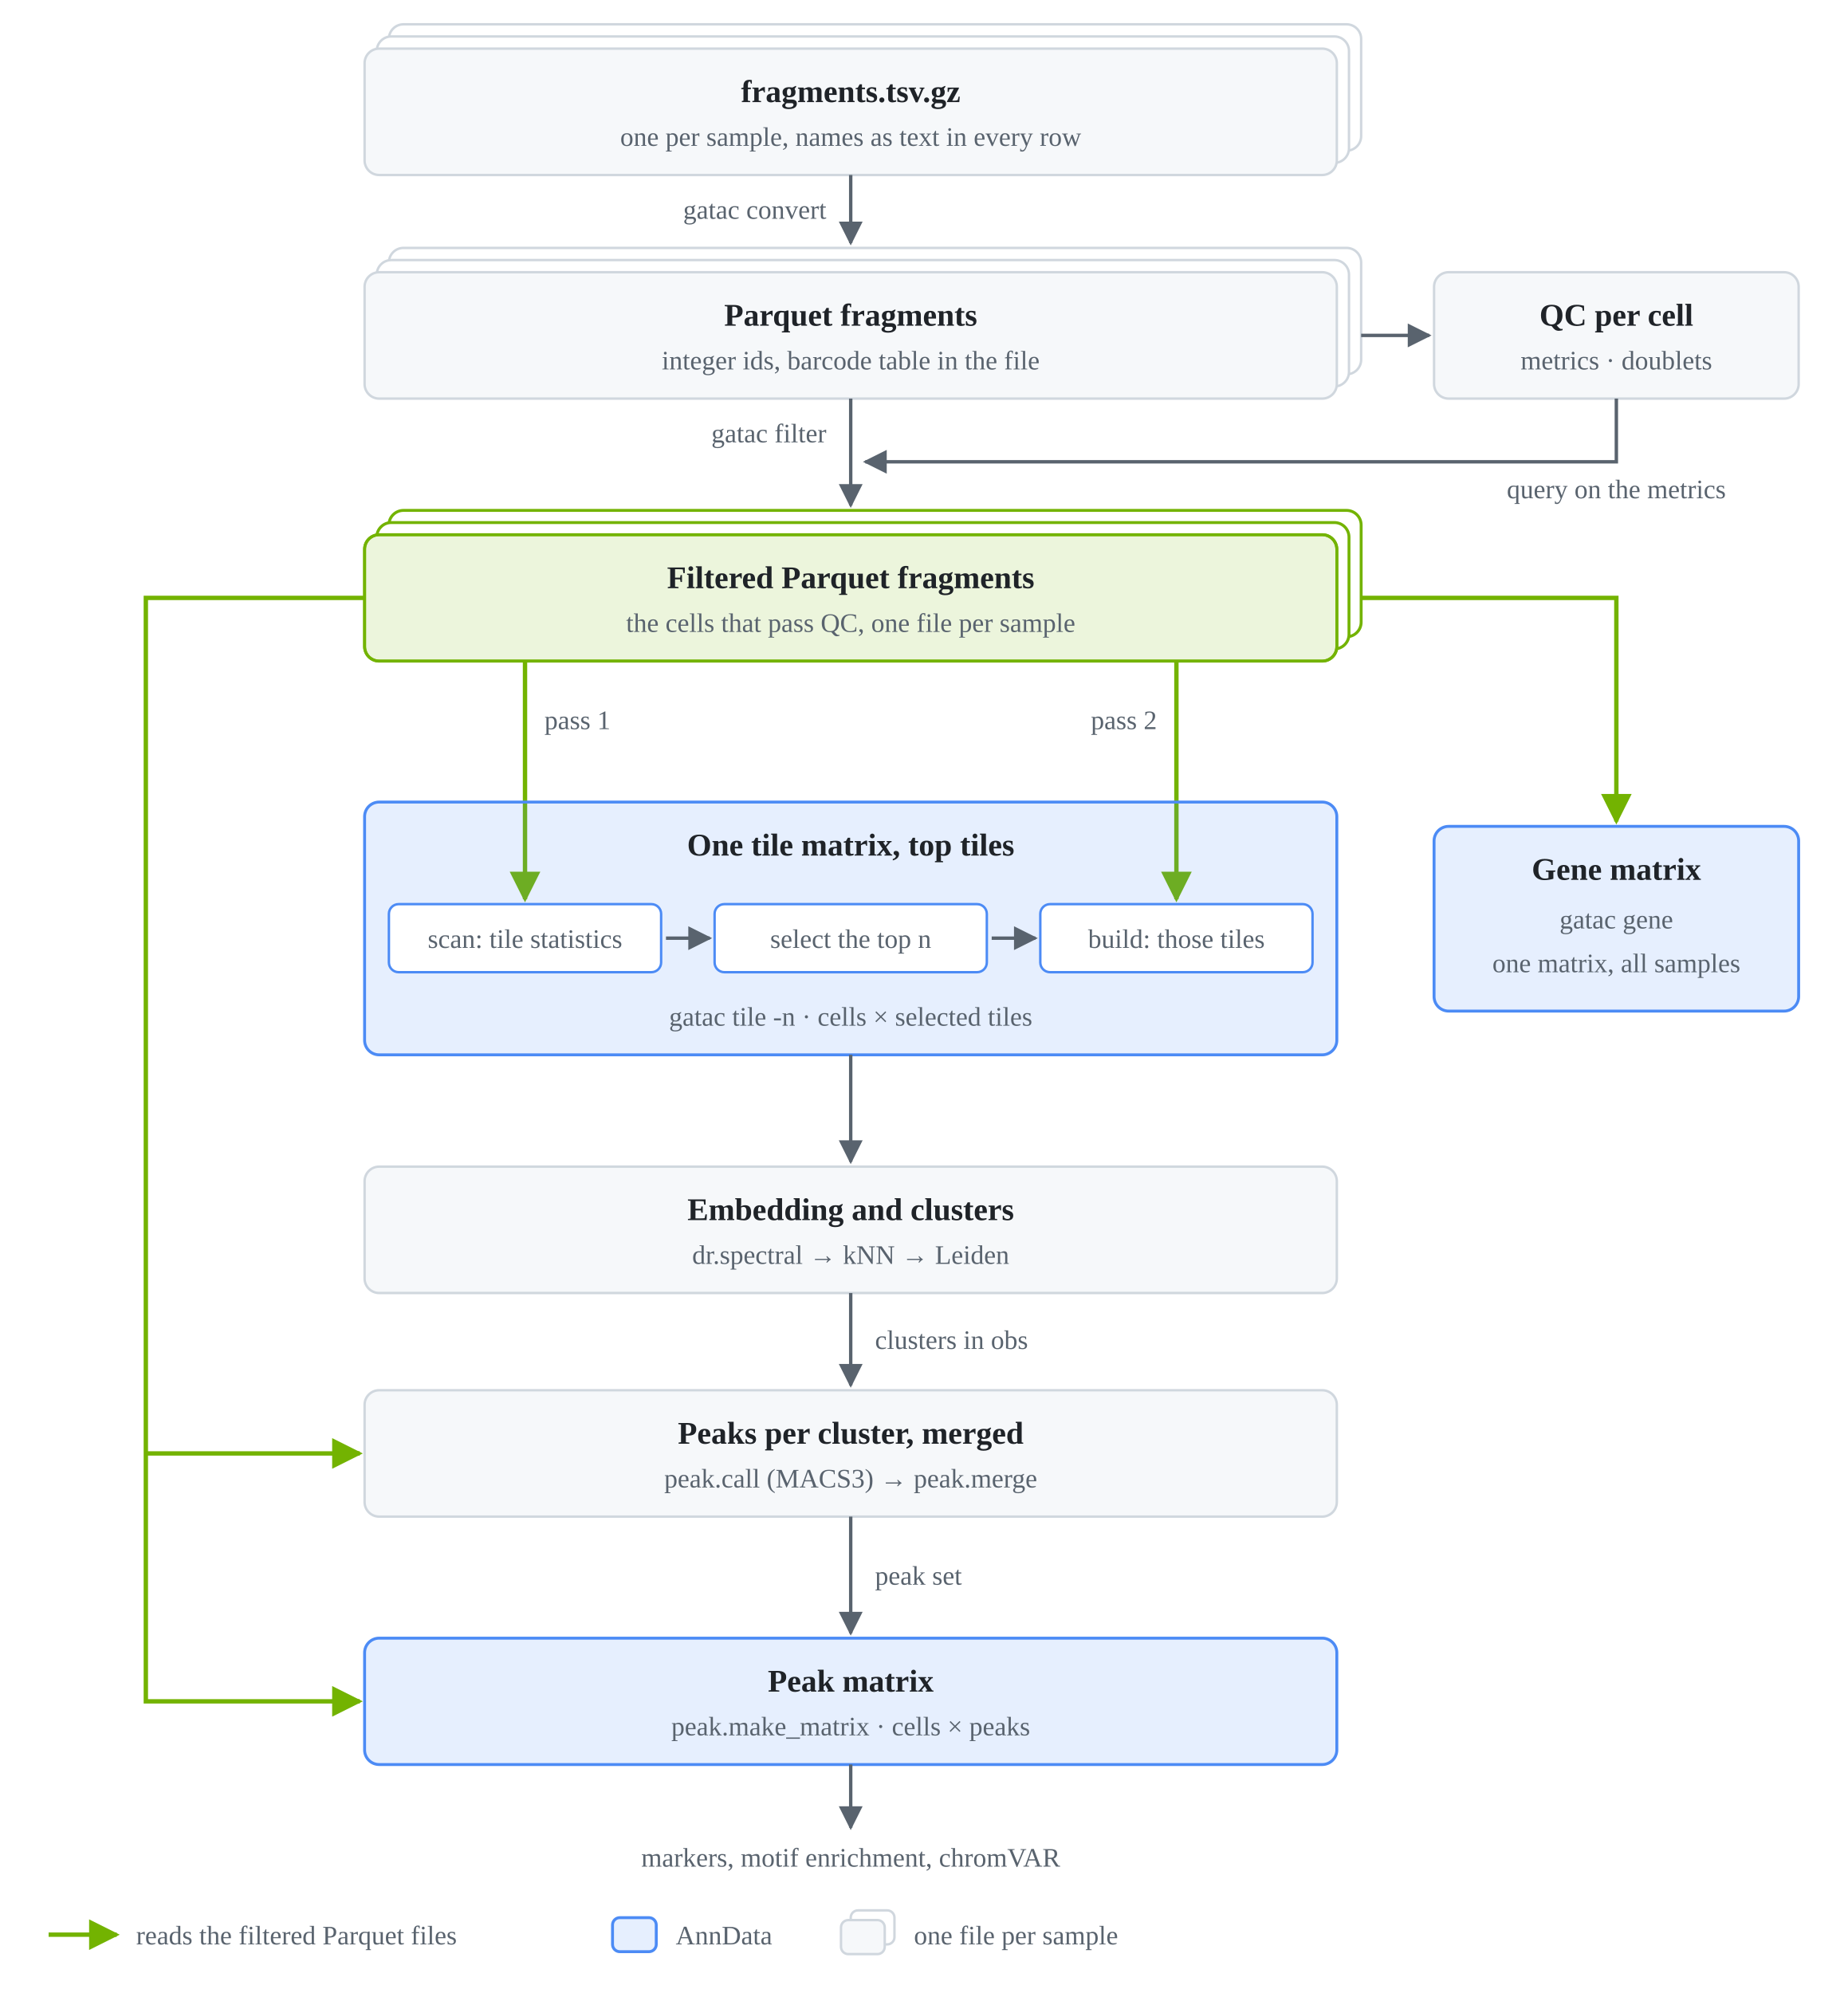
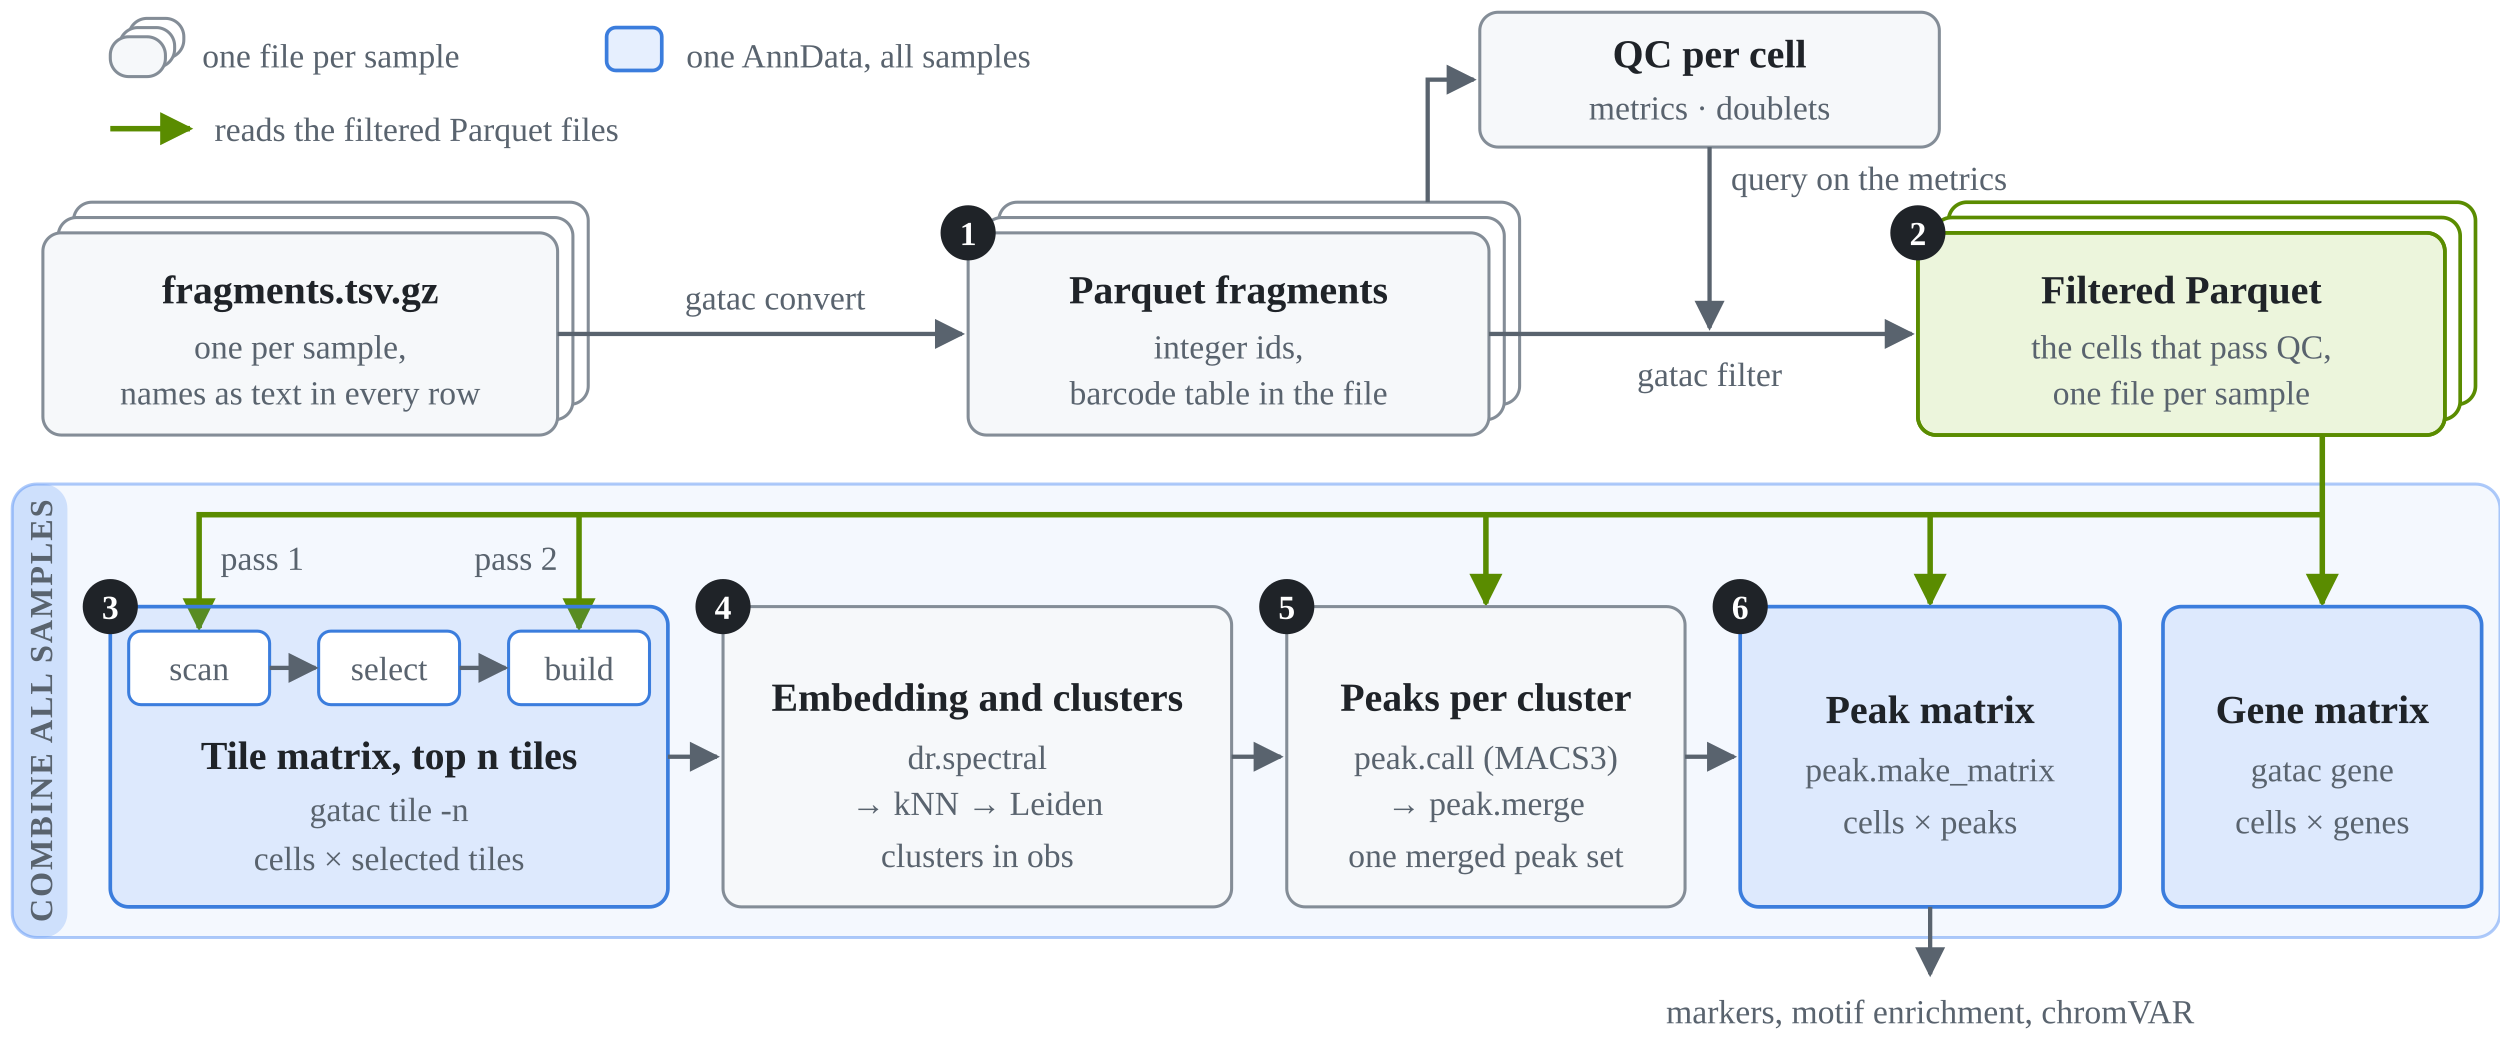
- <svg xmlns="http://www.w3.org/2000/svg" viewBox="0 0 760 820" width="100%" style="max-width:760px" role="img" aria-labelledby="cf-pipe-title">
+ <svg xmlns="http://www.w3.org/2000/svg" viewBox="0 0 816 342" width="100%" style="max-width:816px" role="img" aria-labelledby="po-title">
  <style>
-     .cf-text  { fill: var(--pst-color-text-base, #1f2328); font-family: var(--pst-font-family-base, sans-serif); font-size: 13px; }
-     .cf-muted { fill: var(--pst-color-text-muted, #59636e); font-family: var(--pst-font-family-base, sans-serif); font-size: 11px; }
-     .cf-code  { fill: var(--pst-color-text-muted, #59636e); font-family: var(--pst-font-family-monospace, monospace); font-size: 11px; }
-     .cf-bold  { font-weight: 600; }
-     .cf-box   { fill: var(--pst-color-surface, #f6f8fa); stroke: var(--pst-color-border, #d0d7de); stroke-width: 1; }
-     .cf-sheet { fill: var(--pst-color-background, #ffffff); stroke: var(--pst-color-border, #d0d7de); stroke-width: 1; }
-     .cf-line  { stroke: var(--pst-color-text-muted, #59636e); stroke-width: 1.4; fill: none; }
-     .cf-head  { fill: var(--pst-color-text-muted, #59636e); }
-     .cf-id    { fill: #73b301; fill-opacity: 0.14; stroke: #73b301; stroke-width: 1.2; }
-     .cf-idbg  { fill: var(--pst-color-background, #ffffff); stroke: #73b301; stroke-width: 1.2; }
-     .cf-val   { fill: #4c8bf5; fill-opacity: 0.14; stroke: #4c8bf5; stroke-width: 1.2; }
-     .cf-chip  { fill: var(--pst-color-background, #ffffff); stroke: #4c8bf5; stroke-width: 1; }
-     .cf-read  { stroke: #73b301; stroke-width: 1.8; fill: none; }
-     .cf-rhead { fill: #73b301; }
+     .po-t     { fill: var(--pst-color-text-base, #1f2328); font-family: var(--pst-font-family-base, sans-serif); font-size: 13px; font-weight: 600; }
+     .po-m     { fill: var(--pst-color-text-muted, #59636e); font-family: var(--pst-font-family-base, sans-serif); font-size: 11px; }
+     .po-c     { fill: var(--pst-color-text-muted, #59636e); font-family: var(--pst-font-family-monospace, monospace); font-size: 11px; }
+     .po-mid   { text-anchor: middle; }
+     .po-end   { text-anchor: end; }
+     .po-box   { fill: var(--pst-color-surface, #f6f8fa); stroke: #848d97; stroke-width: 1; }
+     .po-sheet { fill: var(--pst-color-background, #ffffff); stroke: #848d97; stroke-width: 1; }
+     .po-flt   { fill: #73b301; fill-opacity: 0.14; stroke: #5a8c00; stroke-width: 1.2; }
+     .po-fltbg { fill: var(--pst-color-background, #ffffff); stroke: #5a8c00; stroke-width: 1.2; }
+     .po-ad    { fill: #4c8bf5; fill-opacity: 0.14; stroke: #3b7ddd; stroke-width: 1.2; }
+     .po-chip  { fill: var(--pst-color-background, #ffffff); stroke: #3b7ddd; stroke-width: 1; }
+     .po-line  { stroke: var(--pst-color-text-muted, #59636e); stroke-width: 1.4; fill: none; }
+     .po-head  { fill: var(--pst-color-text-muted, #59636e); }
+     .po-read  { stroke: #5a8c00; stroke-width: 1.8; fill: none; }
+     .po-rhead { fill: #5a8c00; }
+     .po-num   { fill: var(--pst-color-text-base, #1f2328); }
+     .po-band0 { fill: var(--pst-color-text-muted, #59636e); fill-opacity: 0.05; stroke: var(--pst-color-border, #d0d7de); stroke-width: 1; }
+     .po-band1 { fill: #4c8bf5; fill-opacity: 0.06; stroke: #4c8bf5; stroke-opacity: 0.45; stroke-width: 1; }
+     .po-tab0  { fill: var(--pst-color-text-muted, #59636e); fill-opacity: 0.16; }
+     .po-tab1  { fill: #4c8bf5; fill-opacity: 0.22; }
+     .po-sech  { fill: var(--pst-color-text-base, #1f2328); font-family: var(--pst-font-family-base, sans-serif); font-size: 10.5px; font-weight: 700; letter-spacing: 0.08em; }
+     .po-sec   { fill: var(--pst-color-text-muted, #59636e); font-family: var(--pst-font-family-base, sans-serif); font-size: 10.5px; font-weight: 700; letter-spacing: 0.06em; }
+     html[data-theme="dark"] .po-flt, html[data-theme="dark"] .po-fltbg, html[data-theme="dark"] .po-read { stroke: #73b301; }
+     html[data-theme="dark"] .po-rhead { fill: #73b301; }
+     html[data-theme="dark"] .po-ad, html[data-theme="dark"] .po-chip { stroke: #4c8bf5; }
+     html[data-theme="dark"] .po-box, html[data-theme="dark"] .po-sheet { stroke: #6e7781; }
+     .po-numt  { fill: var(--pst-color-background, #ffffff); font-family: var(--pst-font-family-base, sans-serif); font-size: 11px; font-weight: 700; text-anchor: middle; }
  </style>
  <defs>
-     <marker id="cf-pipe-a" viewBox="0 0 10 10" refX="9" refY="5" markerWidth="7" markerHeight="7" orient="auto-start-reverse">
-       <path d="M0,0 L10,5 L0,10 z" class="cf-head" />
+     <marker id="po-a" viewBox="0 0 10 10" refX="9" refY="5" markerWidth="7" markerHeight="7" orient="auto-start-reverse">
+       <path d="M0,0 L10,5 L0,10 z" class="po-head" />
    </marker>
-     <marker id="cf-pipe-g" viewBox="0 0 10 10" refX="9" refY="5" markerWidth="7" markerHeight="7" orient="auto-start-reverse">
-       <path d="M0,0 L10,5 L0,10 z" class="cf-rhead" />
+     <marker id="po-g" viewBox="0 0 10 10" refX="9" refY="5" markerWidth="6" markerHeight="6" orient="auto-start-reverse">
+       <path d="M0,0 L10,5 L0,10 z" class="po-rhead" />
    </marker>
  </defs>
-   <rect x="160" y="10" width="400" height="52" rx="6" class="cf-sheet" />
-   <rect x="155" y="15" width="400" height="52" rx="6" class="cf-sheet" />
-   <rect x="150" y="20" width="400" height="52" rx="6" class="cf-box" />
-   <text x="350" y="42" text-anchor="middle" class="cf-text cf-bold">fragments.tsv.gz</text>
-   <text x="350" y="60" text-anchor="middle" class="cf-muted">one per sample, names as text in every row</text>
-   <line x1="350" y1="72" x2="350" y2="100" class="cf-line" marker-end="url(#cf-pipe-a)" />
-   <text x="340" y="90" text-anchor="end" class="cf-code">gatac convert</text>
-   <rect x="160" y="102" width="400" height="52" rx="6" class="cf-sheet" />
-   <rect x="155" y="107" width="400" height="52" rx="6" class="cf-sheet" />
-   <rect x="150" y="112" width="400" height="52" rx="6" class="cf-box" />
-   <text x="350" y="134" text-anchor="middle" class="cf-text cf-bold">Parquet fragments</text>
-   <text x="350" y="152" text-anchor="middle" class="cf-muted">integer ids, barcode table in the file</text>
-   <line x1="560" y1="138" x2="588" y2="138" class="cf-line" marker-end="url(#cf-pipe-a)" />
-   <rect x="590" y="112" width="150" height="52" rx="6" class="cf-box" />
-   <text x="665" y="134" text-anchor="middle" class="cf-text cf-bold">QC per cell</text>
-   <text x="665" y="152" text-anchor="middle" class="cf-code">metrics · doublets</text>
-   <path d="M665,164 V190 H356" class="cf-line" marker-end="url(#cf-pipe-a)" />
-   <text x="665" y="205" text-anchor="middle" class="cf-muted">query on the metrics</text>
-   <line x1="350" y1="164" x2="350" y2="208" class="cf-line" marker-end="url(#cf-pipe-a)" />
-   <text x="340" y="182" text-anchor="end" class="cf-code">gatac filter</text>
-   <rect x="160" y="210" width="400" height="52" rx="6" class="cf-idbg" />
-   <rect x="155" y="215" width="400" height="52" rx="6" class="cf-idbg" />
-   <rect x="150" y="220" width="400" height="52" rx="6" class="cf-idbg" />
-   <rect x="150" y="220" width="400" height="52" rx="6" class="cf-id" />
-   <text x="350" y="242" text-anchor="middle" class="cf-text cf-bold">Filtered Parquet fragments</text>
-   <text x="350" y="260" text-anchor="middle" class="cf-muted">the cells that pass QC, one file per sample</text>
-   <line x1="216" y1="272" x2="216" y2="370" class="cf-read" marker-end="url(#cf-pipe-g)" />
-   <text x="224" y="300" class="cf-muted">pass 1</text>
-   <line x1="484" y1="272" x2="484" y2="370" class="cf-read" marker-end="url(#cf-pipe-g)" />
-   <text x="476" y="300" text-anchor="end" class="cf-muted">pass 2</text>
-   <path d="M150,246 H60 V700 H148" class="cf-read" marker-end="url(#cf-pipe-g)" />
-   <path d="M60,598 H148" class="cf-read" marker-end="url(#cf-pipe-g)" />
-   <path d="M560,246 H665 V338" class="cf-read" marker-end="url(#cf-pipe-g)" />
-   <rect x="150" y="330" width="400" height="104" rx="6" class="cf-val" />
-   <text x="350" y="352" text-anchor="middle" class="cf-text cf-bold">One tile matrix, top tiles</text>
-   <rect x="160" y="372" width="112" height="28" rx="4" class="cf-chip" />
-   <text x="216" y="390" text-anchor="middle" class="cf-muted">scan: tile statistics</text>
-   <line x1="274" y1="386" x2="292" y2="386" class="cf-line" marker-end="url(#cf-pipe-a)" />
-   <rect x="294" y="372" width="112" height="28" rx="4" class="cf-chip" />
-   <text x="350" y="390" text-anchor="middle" class="cf-muted">select the top n</text>
-   <line x1="408" y1="386" x2="426" y2="386" class="cf-line" marker-end="url(#cf-pipe-a)" />
-   <rect x="428" y="372" width="112" height="28" rx="4" class="cf-chip" />
-   <text x="484" y="390" text-anchor="middle" class="cf-muted">build: those tiles</text>
-   <text x="350" y="422" text-anchor="middle" class="cf-code">gatac tile -n · cells × selected tiles</text>
-   <rect x="590" y="340" width="150" height="76" rx="6" class="cf-val" />
-   <text x="665" y="362" text-anchor="middle" class="cf-text cf-bold">Gene matrix</text>
-   <text x="665" y="382" text-anchor="middle" class="cf-code">gatac gene</text>
-   <text x="665" y="400" text-anchor="middle" class="cf-muted">one matrix, all samples</text>
-   <line x1="350" y1="434" x2="350" y2="478" class="cf-line" marker-end="url(#cf-pipe-a)" />
-   <rect x="150" y="480" width="400" height="52" rx="6" class="cf-box" />
-   <text x="350" y="502" text-anchor="middle" class="cf-text cf-bold">Embedding and clusters</text>
-   <text x="350" y="520" text-anchor="middle" class="cf-code">dr.spectral → kNN → Leiden</text>
-   <line x1="350" y1="532" x2="350" y2="570" class="cf-line" marker-end="url(#cf-pipe-a)" />
-   <text x="360" y="555" class="cf-muted">clusters in obs</text>
-   <rect x="150" y="572" width="400" height="52" rx="6" class="cf-box" />
-   <text x="350" y="594" text-anchor="middle" class="cf-text cf-bold">Peaks per cluster, merged</text>
-   <text x="350" y="612" text-anchor="middle" class="cf-code">peak.call (MACS3) → peak.merge</text>
-   <line x1="350" y1="624" x2="350" y2="672" class="cf-line" marker-end="url(#cf-pipe-a)" />
-   <text x="360" y="652" class="cf-muted">peak set</text>
-   <rect x="150" y="674" width="400" height="52" rx="6" class="cf-val" />
-   <text x="350" y="696" text-anchor="middle" class="cf-text cf-bold">Peak matrix</text>
-   <text x="350" y="714" text-anchor="middle" class="cf-code">peak.make_matrix · cells × peaks</text>
-   <line x1="350" y1="726" x2="350" y2="752" class="cf-line" marker-end="url(#cf-pipe-a)" />
-   <text x="350" y="768" text-anchor="middle" class="cf-muted">markers, motif enrichment, chromVAR</text>
-   <g transform="translate(20,790)">
-     <line x1="0" y1="6" x2="28" y2="6" class="cf-read" marker-end="url(#cf-pipe-g)" />
-     <text x="36" y="10" class="cf-muted">reads the filtered Parquet files</text>
-     <rect x="232" y="-1" width="18" height="14" rx="3" class="cf-val" />
-     <text x="258" y="10" class="cf-muted">AnnData</text>
-     <rect x="330" y="-4" width="18" height="14" rx="3" class="cf-sheet" />
-     <rect x="326" y="0" width="18" height="14" rx="3" class="cf-box" />
-     <text x="356" y="10" class="cf-muted">one file per sample</text>
+   <g transform="translate(26,0)">
+     <rect x="16" y="6" width="18" height="13" rx="6" class="po-sheet" />
+     <rect x="13" y="9" width="18" height="13" rx="6" class="po-sheet" />
+     <rect x="10" y="12" width="18" height="13" rx="6" class="po-box" />
+     <text x="40" y="22" class="po-m">one file per sample</text>
+     <rect x="172" y="9" width="18" height="14" rx="3" class="po-ad" />
+     <text x="198" y="22" class="po-m">one AnnData, all samples</text>
+     <path d="M10,42 H36" class="po-read" marker-end="url(#po-g)" />
+     <text x="44" y="46" class="po-m">reads the filtered Parquet files</text>
+     <rect x="-22" y="158" width="812" height="148" rx="8" class="po-band1" />
+     <rect x="-22" y="158" width="18" height="148" rx="8" class="po-tab1" />
+     <text transform="translate(-9,232) rotate(-90)" class="po-sec po-mid">COMBINE ALL SAMPLES</text>
+     <rect x="-2" y="66" width="168" height="66" rx="6" class="po-sheet" />
+     <rect x="-7" y="71" width="168" height="66" rx="6" class="po-sheet" />
+     <rect x="-12" y="76" width="168" height="66" rx="6" class="po-box" />
+     <text x="72" y="99" class="po-t po-mid">fragments.tsv.gz</text>
+     <text x="72" y="117" class="po-m po-mid">one per sample,</text>
+     <text x="72" y="132" class="po-m po-mid">names as text in every row</text>
+     <path d="M156,109 H288" class="po-line" marker-end="url(#po-a)" />
+     <text x="227" y="101" class="po-c po-mid">gatac convert</text>
+     <rect x="300" y="66" width="170" height="66" rx="6" class="po-sheet" />
+     <rect x="295" y="71" width="170" height="66" rx="6" class="po-sheet" />
+     <rect x="290" y="76" width="170" height="66" rx="6" class="po-box" />
+     <text x="375" y="99" class="po-t po-mid">Parquet fragments</text>
+     <text x="375" y="117" class="po-m po-mid">integer ids,</text>
+     <text x="375" y="132" class="po-m po-mid">barcode table in the file</text>
+     <circle cx="290" cy="76" r="9" class="po-num" />
+     <text x="290" y="80" class="po-numt">1</text>
+     <path d="M440,66 V26 H455" class="po-line" marker-end="url(#po-a)" />
+     <rect x="457" y="4" width="150" height="44" rx="6" class="po-box" />
+     <text x="532" y="22" class="po-t po-mid">QC per cell</text>
+     <text x="532" y="39" class="po-c po-mid">metrics · doublets</text>
+     <path d="M532,48 V107" class="po-line" marker-end="url(#po-a)" />
+     <text x="539" y="62" class="po-m">query on the metrics</text>
+     <path d="M460,109 H598" class="po-line" marker-end="url(#po-a)" />
+     <text x="532" y="126" class="po-c po-mid">gatac filter</text>
+     <rect x="610" y="66" width="172" height="66" rx="6" class="po-fltbg" />
+     <rect x="605" y="71" width="172" height="66" rx="6" class="po-fltbg" />
+     <rect x="600" y="76" width="172" height="66" rx="6" class="po-fltbg" />
+     <rect x="600" y="76" width="172" height="66" rx="6" class="po-flt" />
+     <text x="686" y="99" class="po-t po-mid">Filtered Parquet</text>
+     <text x="686" y="117" class="po-m po-mid">the cells that pass QC,</text>
+     <text x="686" y="132" class="po-m po-mid">one file per sample</text>
+     <circle cx="600" cy="76" r="9" class="po-num" />
+     <text x="600" y="80" class="po-numt">2</text>
+     <path d="M732,142 V197" class="po-read" marker-end="url(#po-g)" />
+     <path d="M732,168 H39 V205" class="po-read" marker-end="url(#po-g)" />
+     <path d="M163,168 V205" class="po-read" marker-end="url(#po-g)" />
+     <path d="M459,168 V197" class="po-read" marker-end="url(#po-g)" />
+     <path d="M604,168 V197" class="po-read" marker-end="url(#po-g)" />
+     <text x="46" y="186" class="po-m">pass 1</text>
+     <text x="156" y="186" class="po-m po-end">pass 2</text>
+     <rect x="10" y="198" width="182" height="98" rx="6" class="po-ad" />
+     <rect x="16" y="206" width="46" height="24" rx="4" class="po-chip" />
+     <text x="39" y="222" class="po-m po-mid">scan</text>
+     <rect x="78" y="206" width="46" height="24" rx="4" class="po-chip" />
+     <text x="101" y="222" class="po-m po-mid">select</text>
+     <rect x="140" y="206" width="46" height="24" rx="4" class="po-chip" />
+     <text x="163" y="222" class="po-m po-mid">build</text>
+     <path d="M62,218 H77" class="po-line" marker-end="url(#po-a)" />
+     <path d="M124,218 H139" class="po-line" marker-end="url(#po-a)" />
+     <text x="101" y="251" class="po-t po-mid">Tile matrix, top n tiles</text>
+     <text x="101" y="268" class="po-c po-mid">gatac tile -n</text>
+     <text x="101" y="284" class="po-m po-mid">cells × selected tiles</text>
+     <circle cx="10" cy="198" r="9" class="po-num" />
+     <text x="10" y="202" class="po-numt">3</text>
+     <path d="M192,247 H208" class="po-line" marker-end="url(#po-a)" />
+     <rect x="210" y="198" width="166" height="98" rx="6" class="po-box" />
+     <text x="293" y="232" class="po-t po-mid">Embedding and clusters</text>
+     <text x="293" y="251" class="po-c po-mid">dr.spectral</text>
+     <text x="293" y="266" class="po-c po-mid">→ kNN → Leiden</text>
+     <text x="293" y="283" class="po-m po-mid">clusters in obs</text>
+     <circle cx="210" cy="198" r="9" class="po-num" />
+     <text x="210" y="202" class="po-numt">4</text>
+     <path d="M376,247 H392" class="po-line" marker-end="url(#po-a)" />
+     <rect x="394" y="198" width="130" height="98" rx="6" class="po-box" />
+     <text x="459" y="232" class="po-t po-mid">Peaks per cluster</text>
+     <text x="459" y="251" class="po-c po-mid">peak.call (MACS3)</text>
+     <text x="459" y="266" class="po-c po-mid">→ peak.merge</text>
+     <text x="459" y="283" class="po-m po-mid">one merged peak set</text>
+     <circle cx="394" cy="198" r="9" class="po-num" />
+     <text x="394" y="202" class="po-numt">5</text>
+     <path d="M524,247 H540" class="po-line" marker-end="url(#po-a)" />
+     <rect x="542" y="198" width="124" height="98" rx="6" class="po-ad" />
+     <text x="604" y="236" class="po-t po-mid">Peak matrix</text>
+     <text x="604" y="255" class="po-c po-mid">peak.make_matrix</text>
+     <text x="604" y="272" class="po-m po-mid">cells × peaks</text>
+     <circle cx="542" cy="198" r="9" class="po-num" />
+     <text x="542" y="202" class="po-numt">6</text>
+     <path d="M604,296 V318" class="po-line" marker-end="url(#po-a)" />
+     <text x="604" y="334" class="po-m po-mid">markers, motif enrichment, chromVAR</text>
+     <rect x="680" y="198" width="104" height="98" rx="6" class="po-ad" />
+     <text x="732" y="236" class="po-t po-mid">Gene matrix</text>
+     <text x="732" y="255" class="po-c po-mid">gatac gene</text>
+     <text x="732" y="272" class="po-m po-mid">cells × genes</text>
  </g>
</svg>
